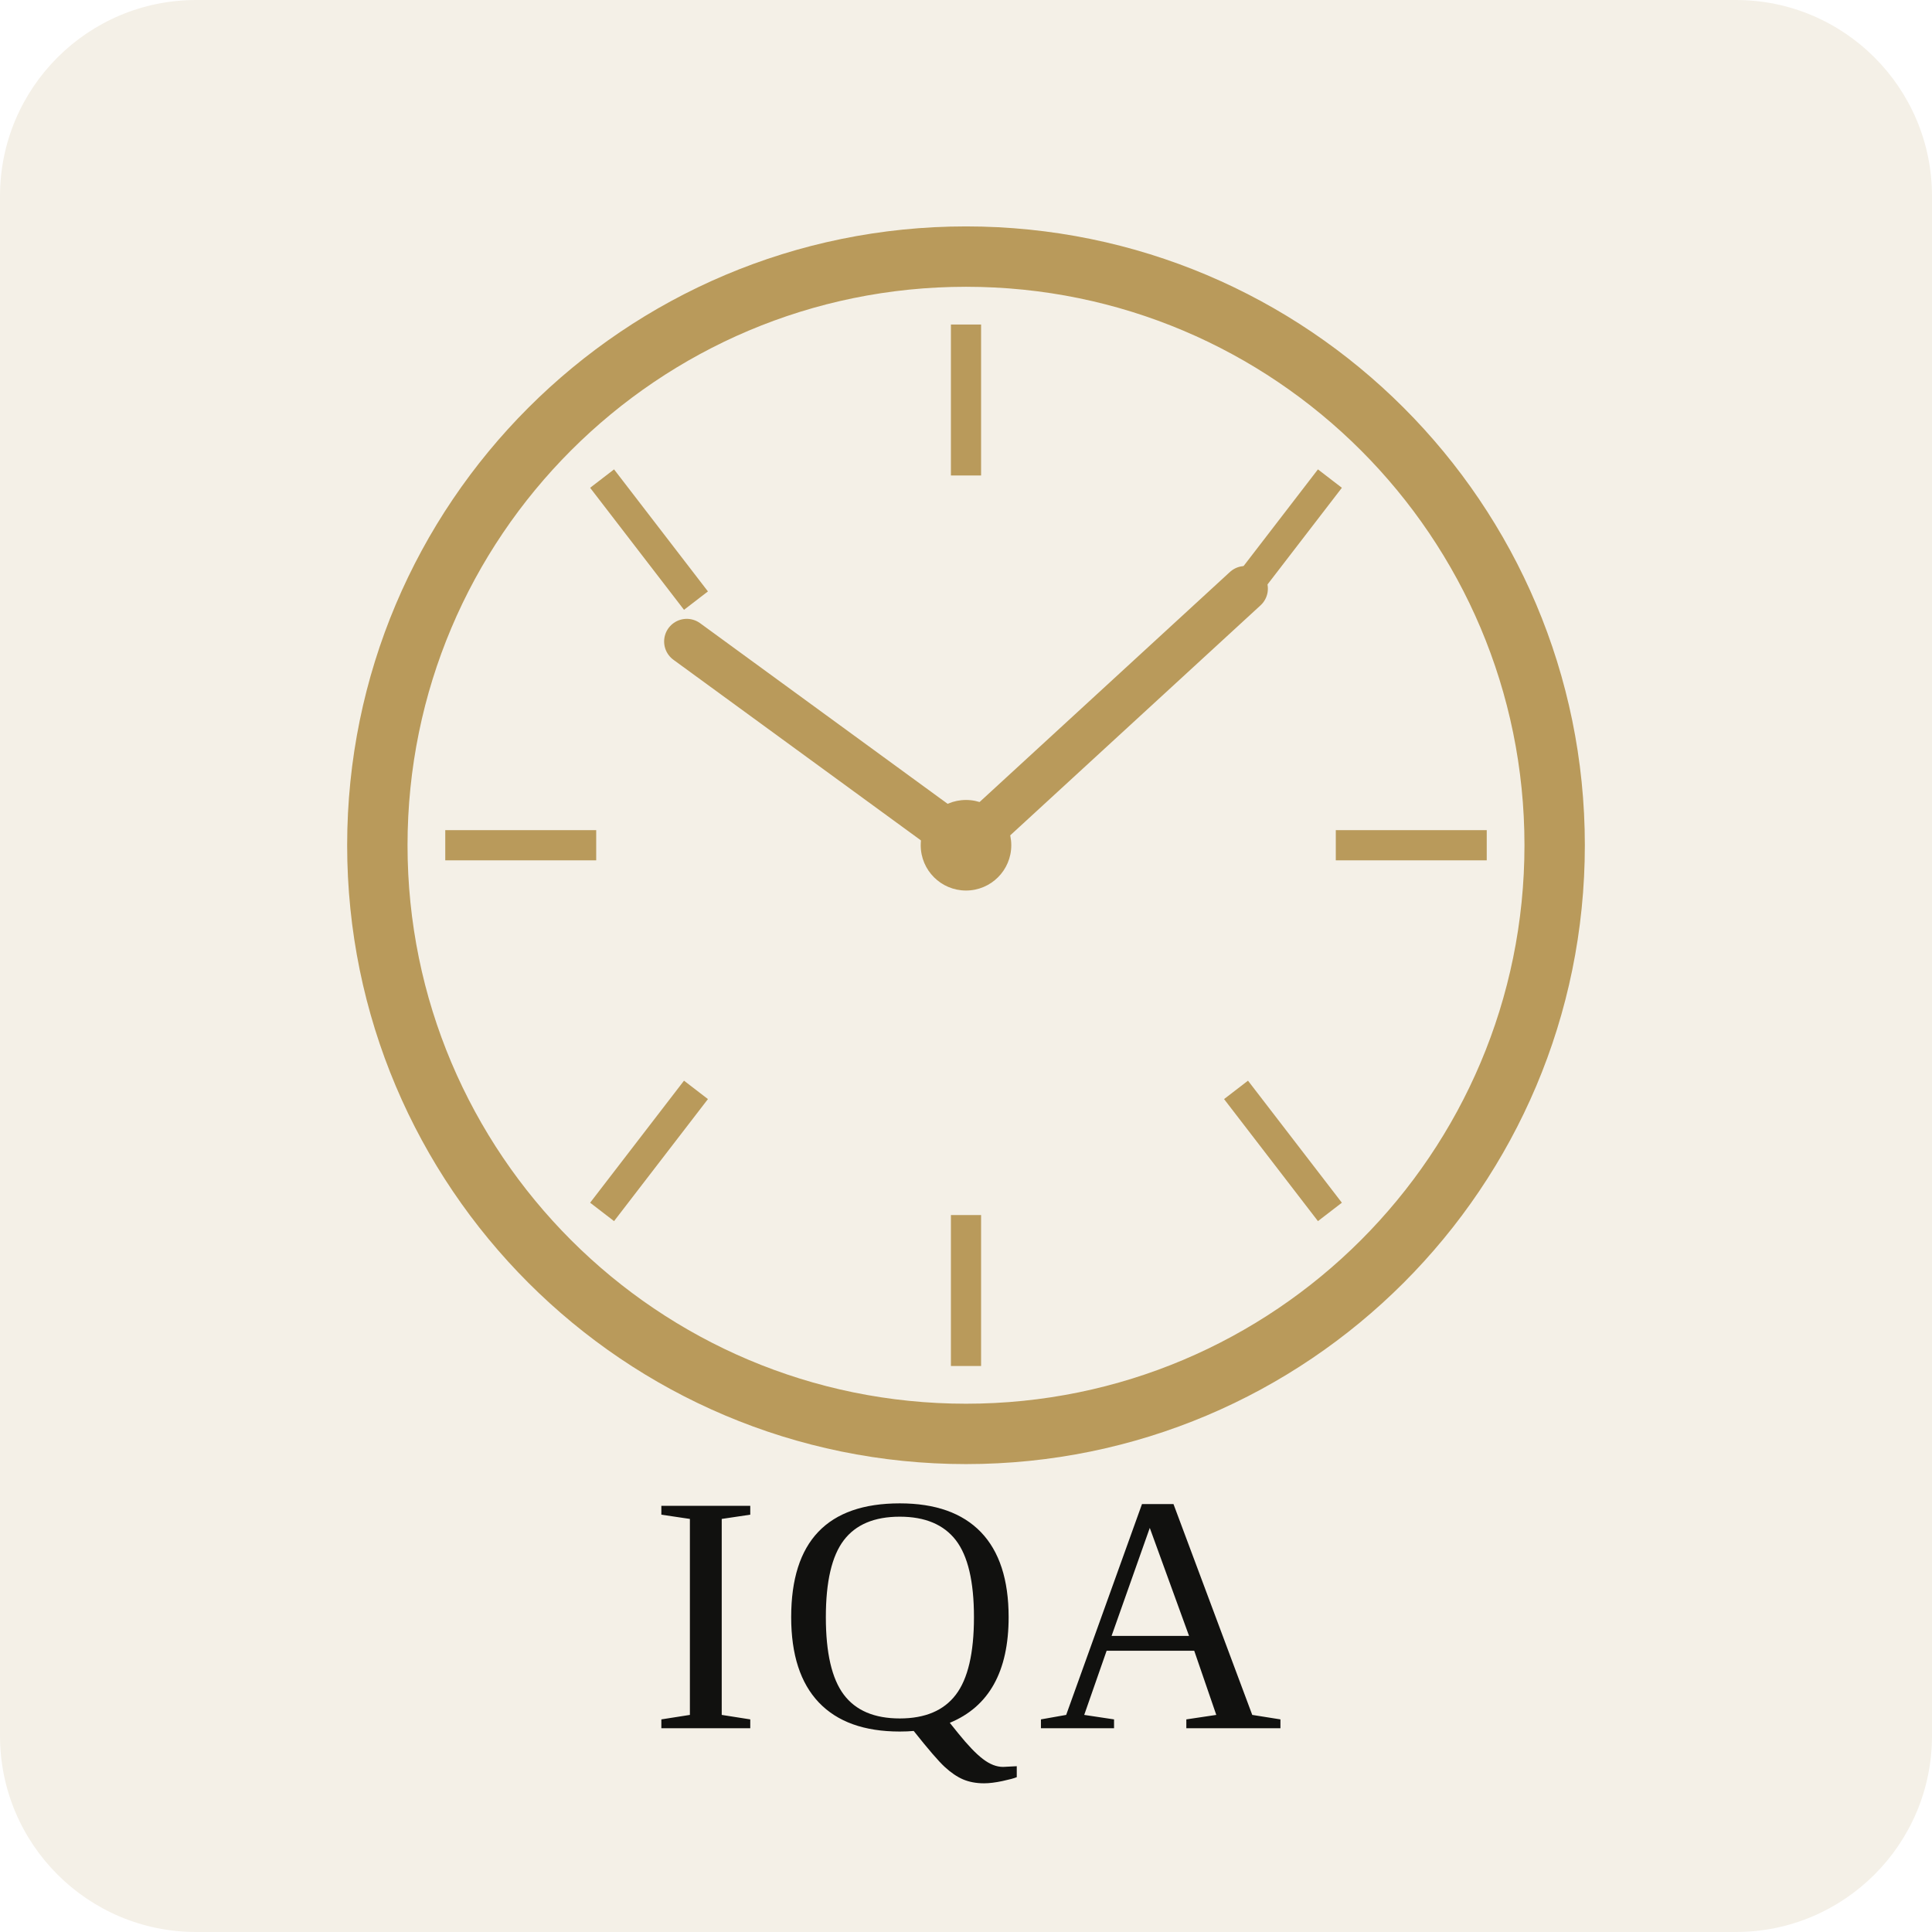
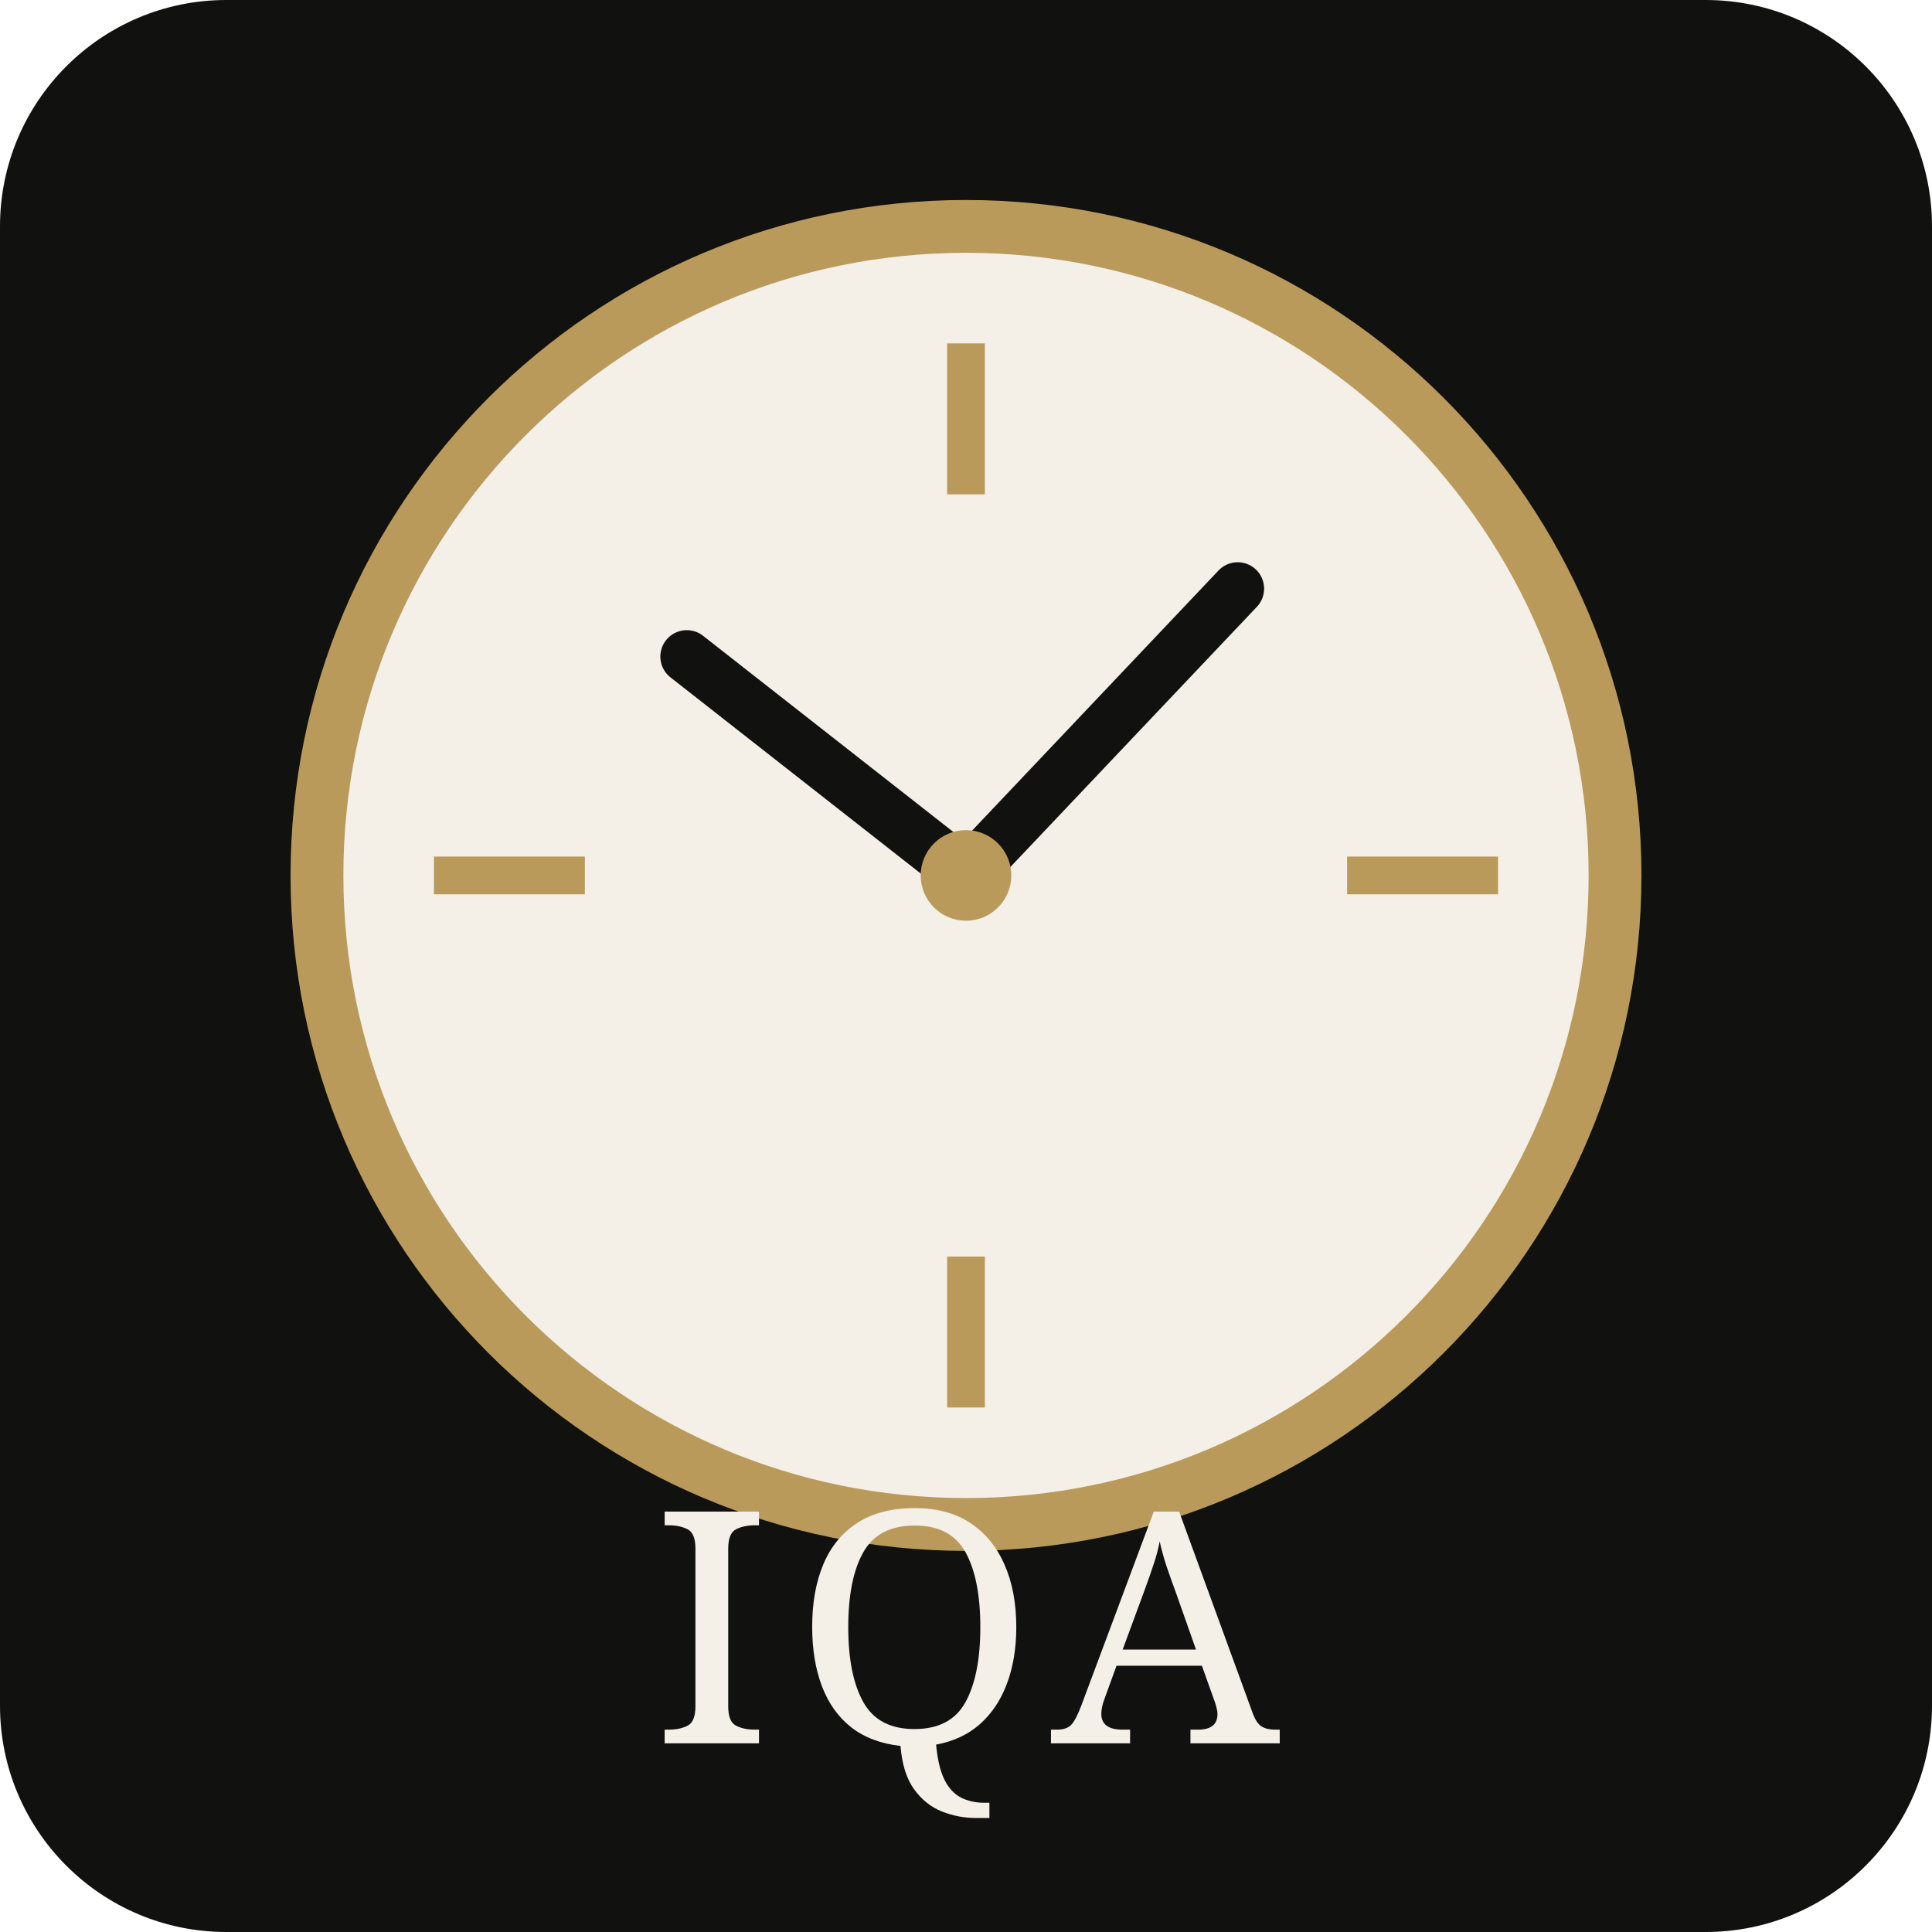
<svg xmlns="http://www.w3.org/2000/svg" viewBox="0 0 256 256">
-   <rect width="256" height="256" rx="26" fill="#F4F0E7" />
-   <circle cx="128" cy="112" r="78" fill="none" stroke="#B99A5B" stroke-width="8" />
-   <g stroke="#B99A5B" stroke-width="4" stroke-linecap="square">
-     <path d="M128 45v16 M128 163v16 M61 112h16 M179 112h16 M81 65l10 13 M165 146l10 13 M175 65l-10 13 M91 146l-10 13" />
-     <path d="M128 112L91 85 M128 112l37-34" stroke-linecap="round" stroke-width="6" />
-   </g>
-   <circle cx="128" cy="112" r="6" fill="#B99A5B" />
-   <text x="128" y="229" text-anchor="middle" fill="#11110F" font-family="Georgia, 'Times New Roman', serif" font-size="45" letter-spacing="2">IQA</text>
+   <rect width="256" height="256" rx="30" fill="#11110F" />
+   <circle cx="128" cy="116" r="86" fill="#F4F0E7" stroke="#B99A5B" stroke-width="7" />
+   <path d="M128 48v15m0 106v15M60 116h15m106 0h15" stroke="#B99A5B" stroke-width="5" stroke-linecap="square" />
+   <path d="M128 116 91 87m37 29 36-38" fill="none" stroke="#11110F" stroke-width="7" stroke-linecap="round" />
+   <circle cx="128" cy="116" r="6" fill="#B99A5B" />
+   <text x="128" y="231" text-anchor="middle" fill="#F4F0E7" font-family="Georgia,serif" font-size="43" letter-spacing="3">IQA</text>
</svg>
